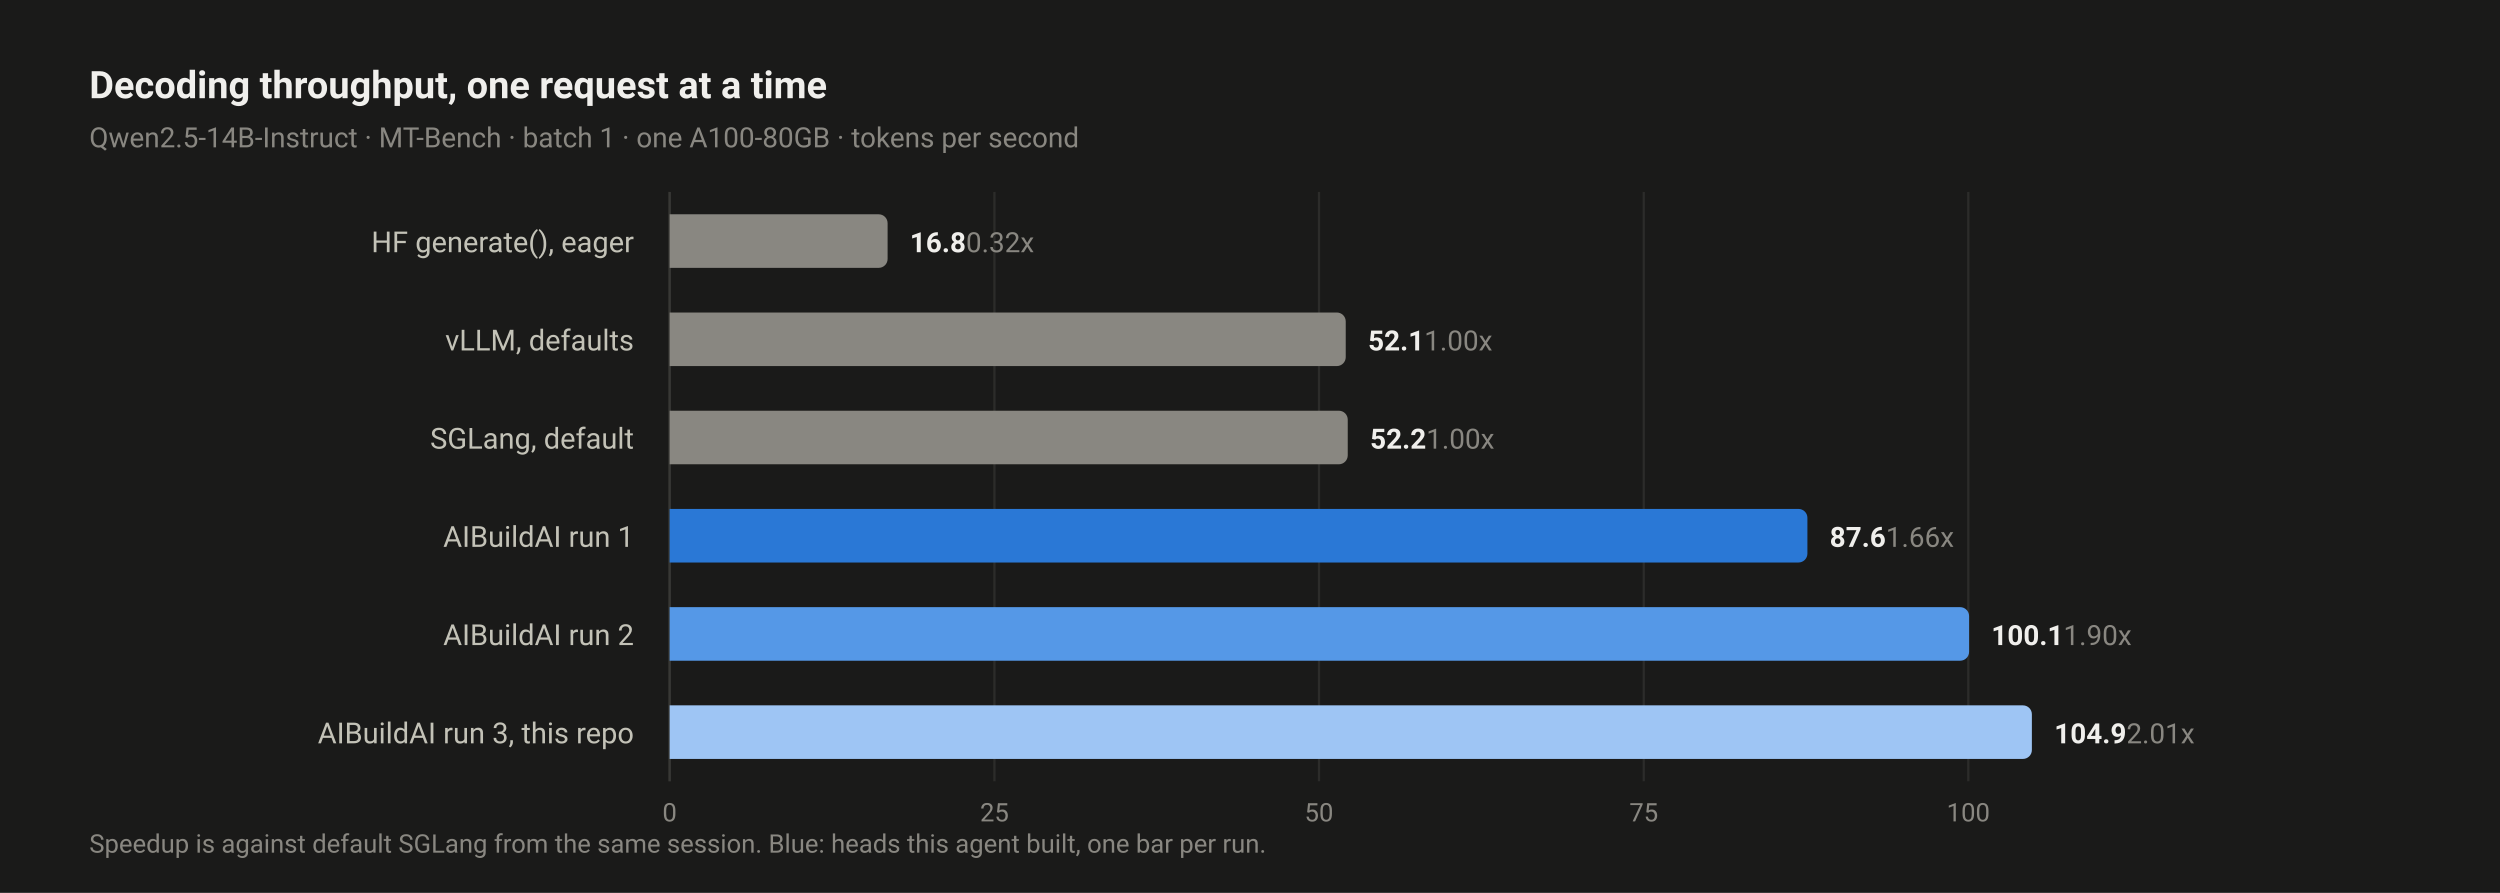
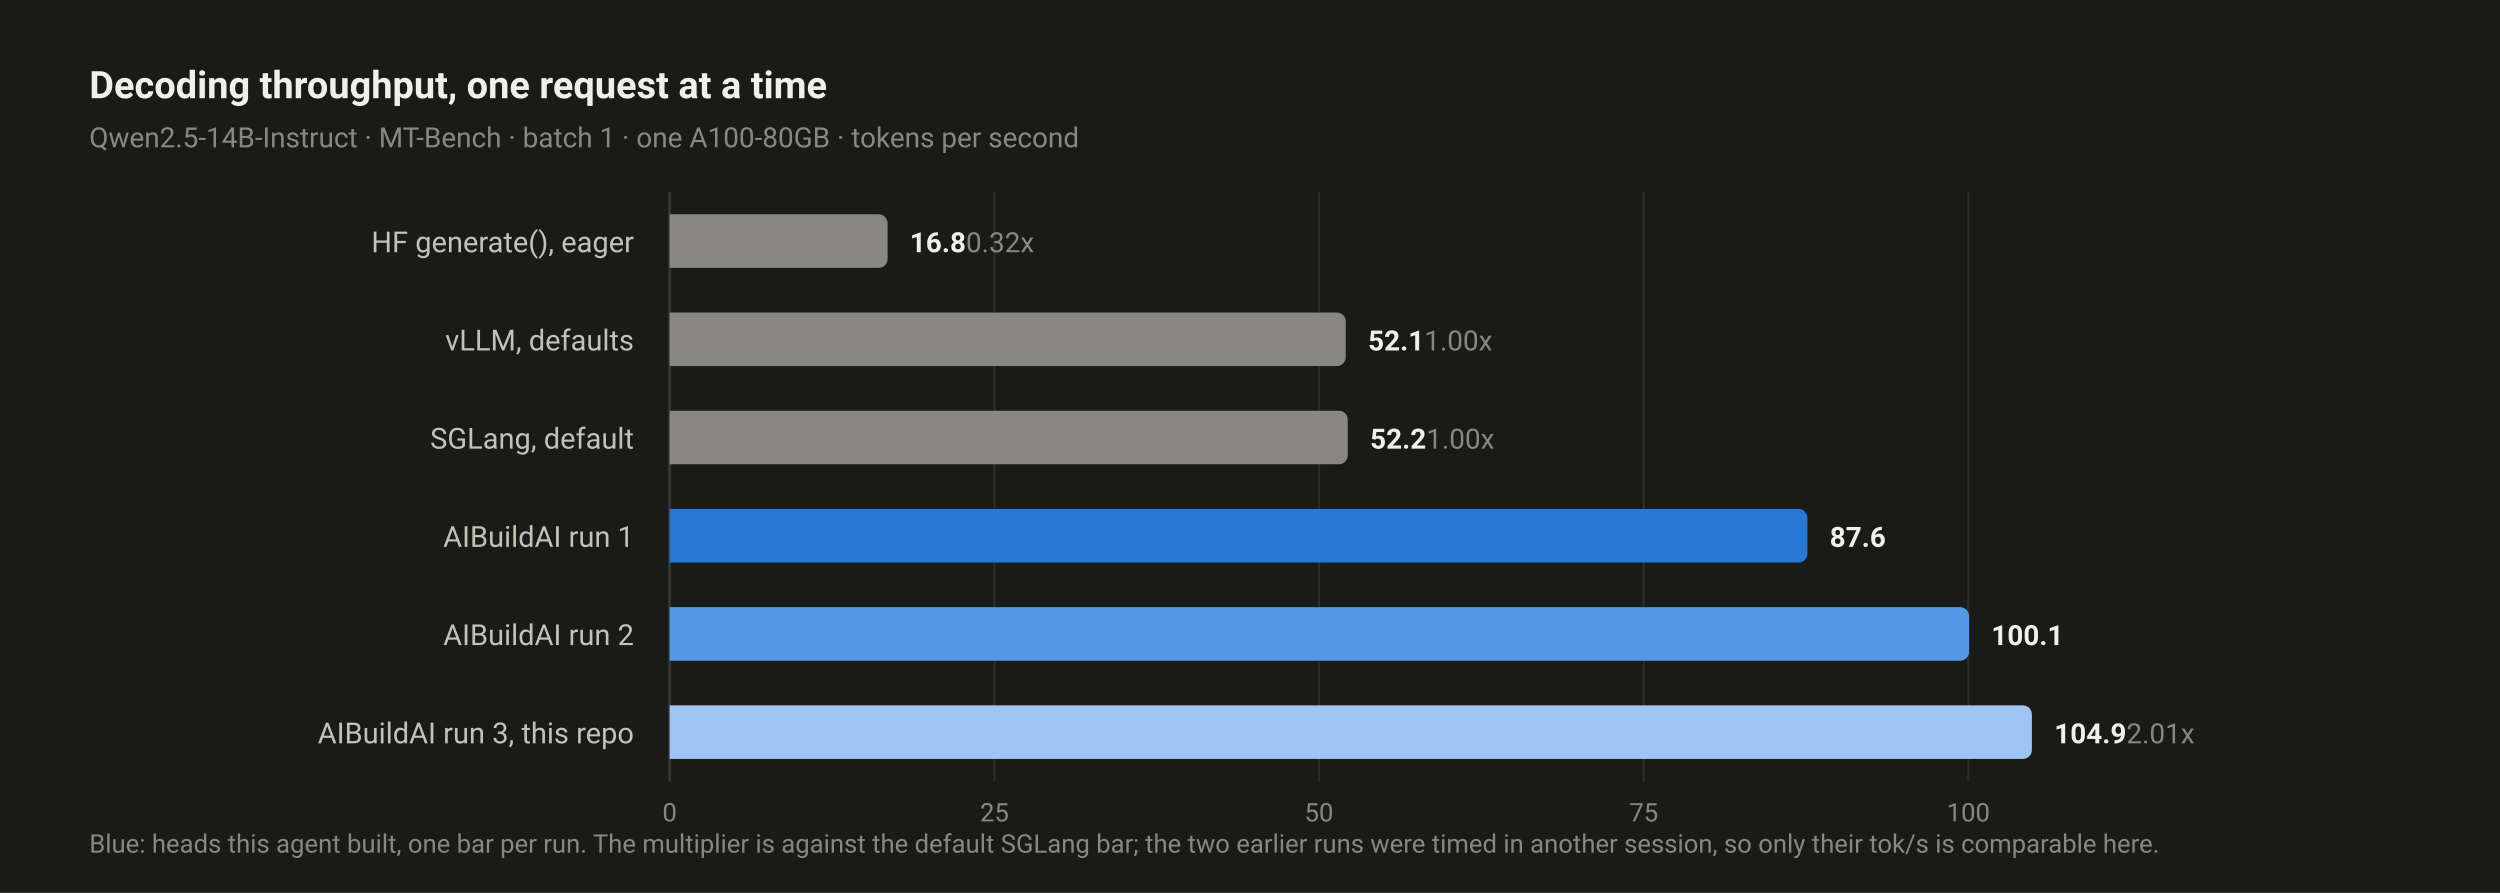
<svg xmlns="http://www.w3.org/2000/svg" viewBox="0 0 1120 400" width="1120" height="400" role="img" aria-label="Decoding throughput: HF eager 16.8, vLLM 52.1, SGLang 52.2, AIBuildAI runs 87.6, 100.1 and 104.9 tokens per second">
  <rect width="1120" height="400" fill="#1a1a19" />
  <text x="40" y="44" font-family="system-ui, -apple-system, &quot;Segoe UI&quot;, Roboto, sans-serif" font-size="17" font-weight="600" fill="#f0efec">Decoding throughput, one request at a time</text>
  <text x="40" y="66" font-family="system-ui, -apple-system, &quot;Segoe UI&quot;, Roboto, sans-serif" font-size="12.5" fill="#898781">Qwen2.5-14B-Instruct · MT-Bench · batch 1 · one A100-80GB · tokens per second</text>
  <line x1="300.0" y1="86" x2="300.0" y2="350" stroke="#2c2c2a" stroke-width="1" />
  <text x="300.0" y="368" font-family="system-ui, -apple-system, &quot;Segoe UI&quot;, Roboto, sans-serif" font-size="11.5" fill="#898781" text-anchor="middle">0</text>
  <line x1="445.5" y1="86" x2="445.5" y2="350" stroke="#2c2c2a" stroke-width="1" />
  <text x="445.5" y="368" font-family="system-ui, -apple-system, &quot;Segoe UI&quot;, Roboto, sans-serif" font-size="11.5" fill="#898781" text-anchor="middle">25</text>
  <line x1="590.9" y1="86" x2="590.9" y2="350" stroke="#2c2c2a" stroke-width="1" />
  <text x="590.9" y="368" font-family="system-ui, -apple-system, &quot;Segoe UI&quot;, Roboto, sans-serif" font-size="11.5" fill="#898781" text-anchor="middle">50</text>
  <line x1="736.4" y1="86" x2="736.4" y2="350" stroke="#2c2c2a" stroke-width="1" />
  <text x="736.4" y="368" font-family="system-ui, -apple-system, &quot;Segoe UI&quot;, Roboto, sans-serif" font-size="11.5" fill="#898781" text-anchor="middle">75</text>
  <line x1="881.8" y1="86" x2="881.8" y2="350" stroke="#2c2c2a" stroke-width="1" />
  <text x="881.8" y="368" font-family="system-ui, -apple-system, &quot;Segoe UI&quot;, Roboto, sans-serif" font-size="11.5" fill="#898781" text-anchor="middle">100</text>
  <line x1="300" y1="86" x2="300" y2="350" stroke="#383835" stroke-width="1" />
  <text x="284" y="113" font-family="system-ui, -apple-system, &quot;Segoe UI&quot;, Roboto, sans-serif" font-size="13" fill="#c3c2b7" text-anchor="end">HF generate(), eager</text>
  <path d="M300 96 H393.647 a4 4 0 0 1 4 4 V116 a4 4 0 0 1 -4 4 H300 Z" fill="#898781" />
  <text x="407.6" y="113" font-family="system-ui, -apple-system, &quot;Segoe UI&quot;, Roboto, sans-serif" font-size="12.5" font-weight="600" fill="#f0efec">16.8<tspan fill="#898781" font-weight="400">  0.32x</tspan>
  </text>
  <text x="284" y="157" font-family="system-ui, -apple-system, &quot;Segoe UI&quot;, Roboto, sans-serif" font-size="13" fill="#c3c2b7" text-anchor="end">vLLM, defaults</text>
  <path d="M300 140 H598.889 a4 4 0 0 1 4 4 V160 a4 4 0 0 1 -4 4 H300 Z" fill="#898781" />
  <text x="612.9" y="157" font-family="system-ui, -apple-system, &quot;Segoe UI&quot;, Roboto, sans-serif" font-size="12.5" font-weight="600" fill="#f0efec">52.1<tspan fill="#898781" font-weight="400">  1.00x</tspan>
  </text>
  <text x="284" y="201" font-family="system-ui, -apple-system, &quot;Segoe UI&quot;, Roboto, sans-serif" font-size="13" fill="#c3c2b7" text-anchor="end">SGLang, default</text>
  <path d="M300 184 H599.791 a4 4 0 0 1 4 4 V204 a4 4 0 0 1 -4 4 H300 Z" fill="#898781" />
  <text x="613.8" y="201" font-family="system-ui, -apple-system, &quot;Segoe UI&quot;, Roboto, sans-serif" font-size="12.5" font-weight="600" fill="#f0efec">52.2<tspan fill="#898781" font-weight="400">  1.00x</tspan>
  </text>
  <text x="284" y="245" font-family="system-ui, -apple-system, &quot;Segoe UI&quot;, Roboto, sans-serif" font-size="13" fill="#c3c2b7" text-anchor="end">AIBuildAI run 1</text>
  <path d="M300 228 H805.719 a4 4 0 0 1 4 4 V248 a4 4 0 0 1 -4 4 H300 Z" fill="#2a78d6" />
-   <text x="819.7" y="245" font-family="system-ui, -apple-system, &quot;Segoe UI&quot;, Roboto, sans-serif" font-size="12.5" font-weight="600" fill="#f0efec">87.6<tspan fill="#898781" font-weight="400">  1.66x</tspan>
+   <text x="819.7" y="245" font-family="system-ui, -apple-system, &quot;Segoe UI&quot;, Roboto, sans-serif" font-size="12.5" font-weight="600" fill="#f0efec">87.6<tspan fill="#898781" font-weight="400">  </tspan>
  </text>
  <text x="284" y="289" font-family="system-ui, -apple-system, &quot;Segoe UI&quot;, Roboto, sans-serif" font-size="13" fill="#c3c2b7" text-anchor="end">AIBuildAI run 2</text>
  <path d="M300 272 H878.15 a4 4 0 0 1 4 4 V292 a4 4 0 0 1 -4 4 H300 Z" fill="#5598e7" />
-   <text x="892.1" y="289" font-family="system-ui, -apple-system, &quot;Segoe UI&quot;, Roboto, sans-serif" font-size="12.5" font-weight="600" fill="#f0efec">100.1<tspan fill="#898781" font-weight="400">  1.90x</tspan>
+   <text x="892.1" y="289" font-family="system-ui, -apple-system, &quot;Segoe UI&quot;, Roboto, sans-serif" font-size="12.5" font-weight="600" fill="#f0efec">100.1<tspan fill="#898781" font-weight="400">  </tspan>
  </text>
  <text x="284" y="333" font-family="system-ui, -apple-system, &quot;Segoe UI&quot;, Roboto, sans-serif" font-size="13" fill="#c3c2b7" text-anchor="end">AIBuildAI run 3, this repo</text>
  <path d="M300 316 H906.281 a4 4 0 0 1 4 4 V336 a4 4 0 0 1 -4 4 H300 Z" fill="#9ec5f4" />
  <text x="920.3" y="333" font-family="system-ui, -apple-system, &quot;Segoe UI&quot;, Roboto, sans-serif" font-size="12.5" font-weight="600" fill="#f0efec">104.9<tspan fill="#898781" font-weight="400">  2.01x</tspan>
  </text>
-   <text x="40" y="382" font-family="system-ui, -apple-system, &quot;Segoe UI&quot;, Roboto, sans-serif" font-size="11.5" fill="#898781">Speedup is against default SGLang from the same session. Blue: heads this agent built, one bar per run.</text>
+   <text x="40" y="382" font-family="system-ui, -apple-system, &quot;Segoe UI&quot;, Roboto, sans-serif" font-size="11.5" fill="#898781">Blue: heads this agent built, one bar per run. The multiplier is against the default SGLang bar; the two earlier runs were timed in another session, so only their tok/s is comparable here.</text>
</svg>
